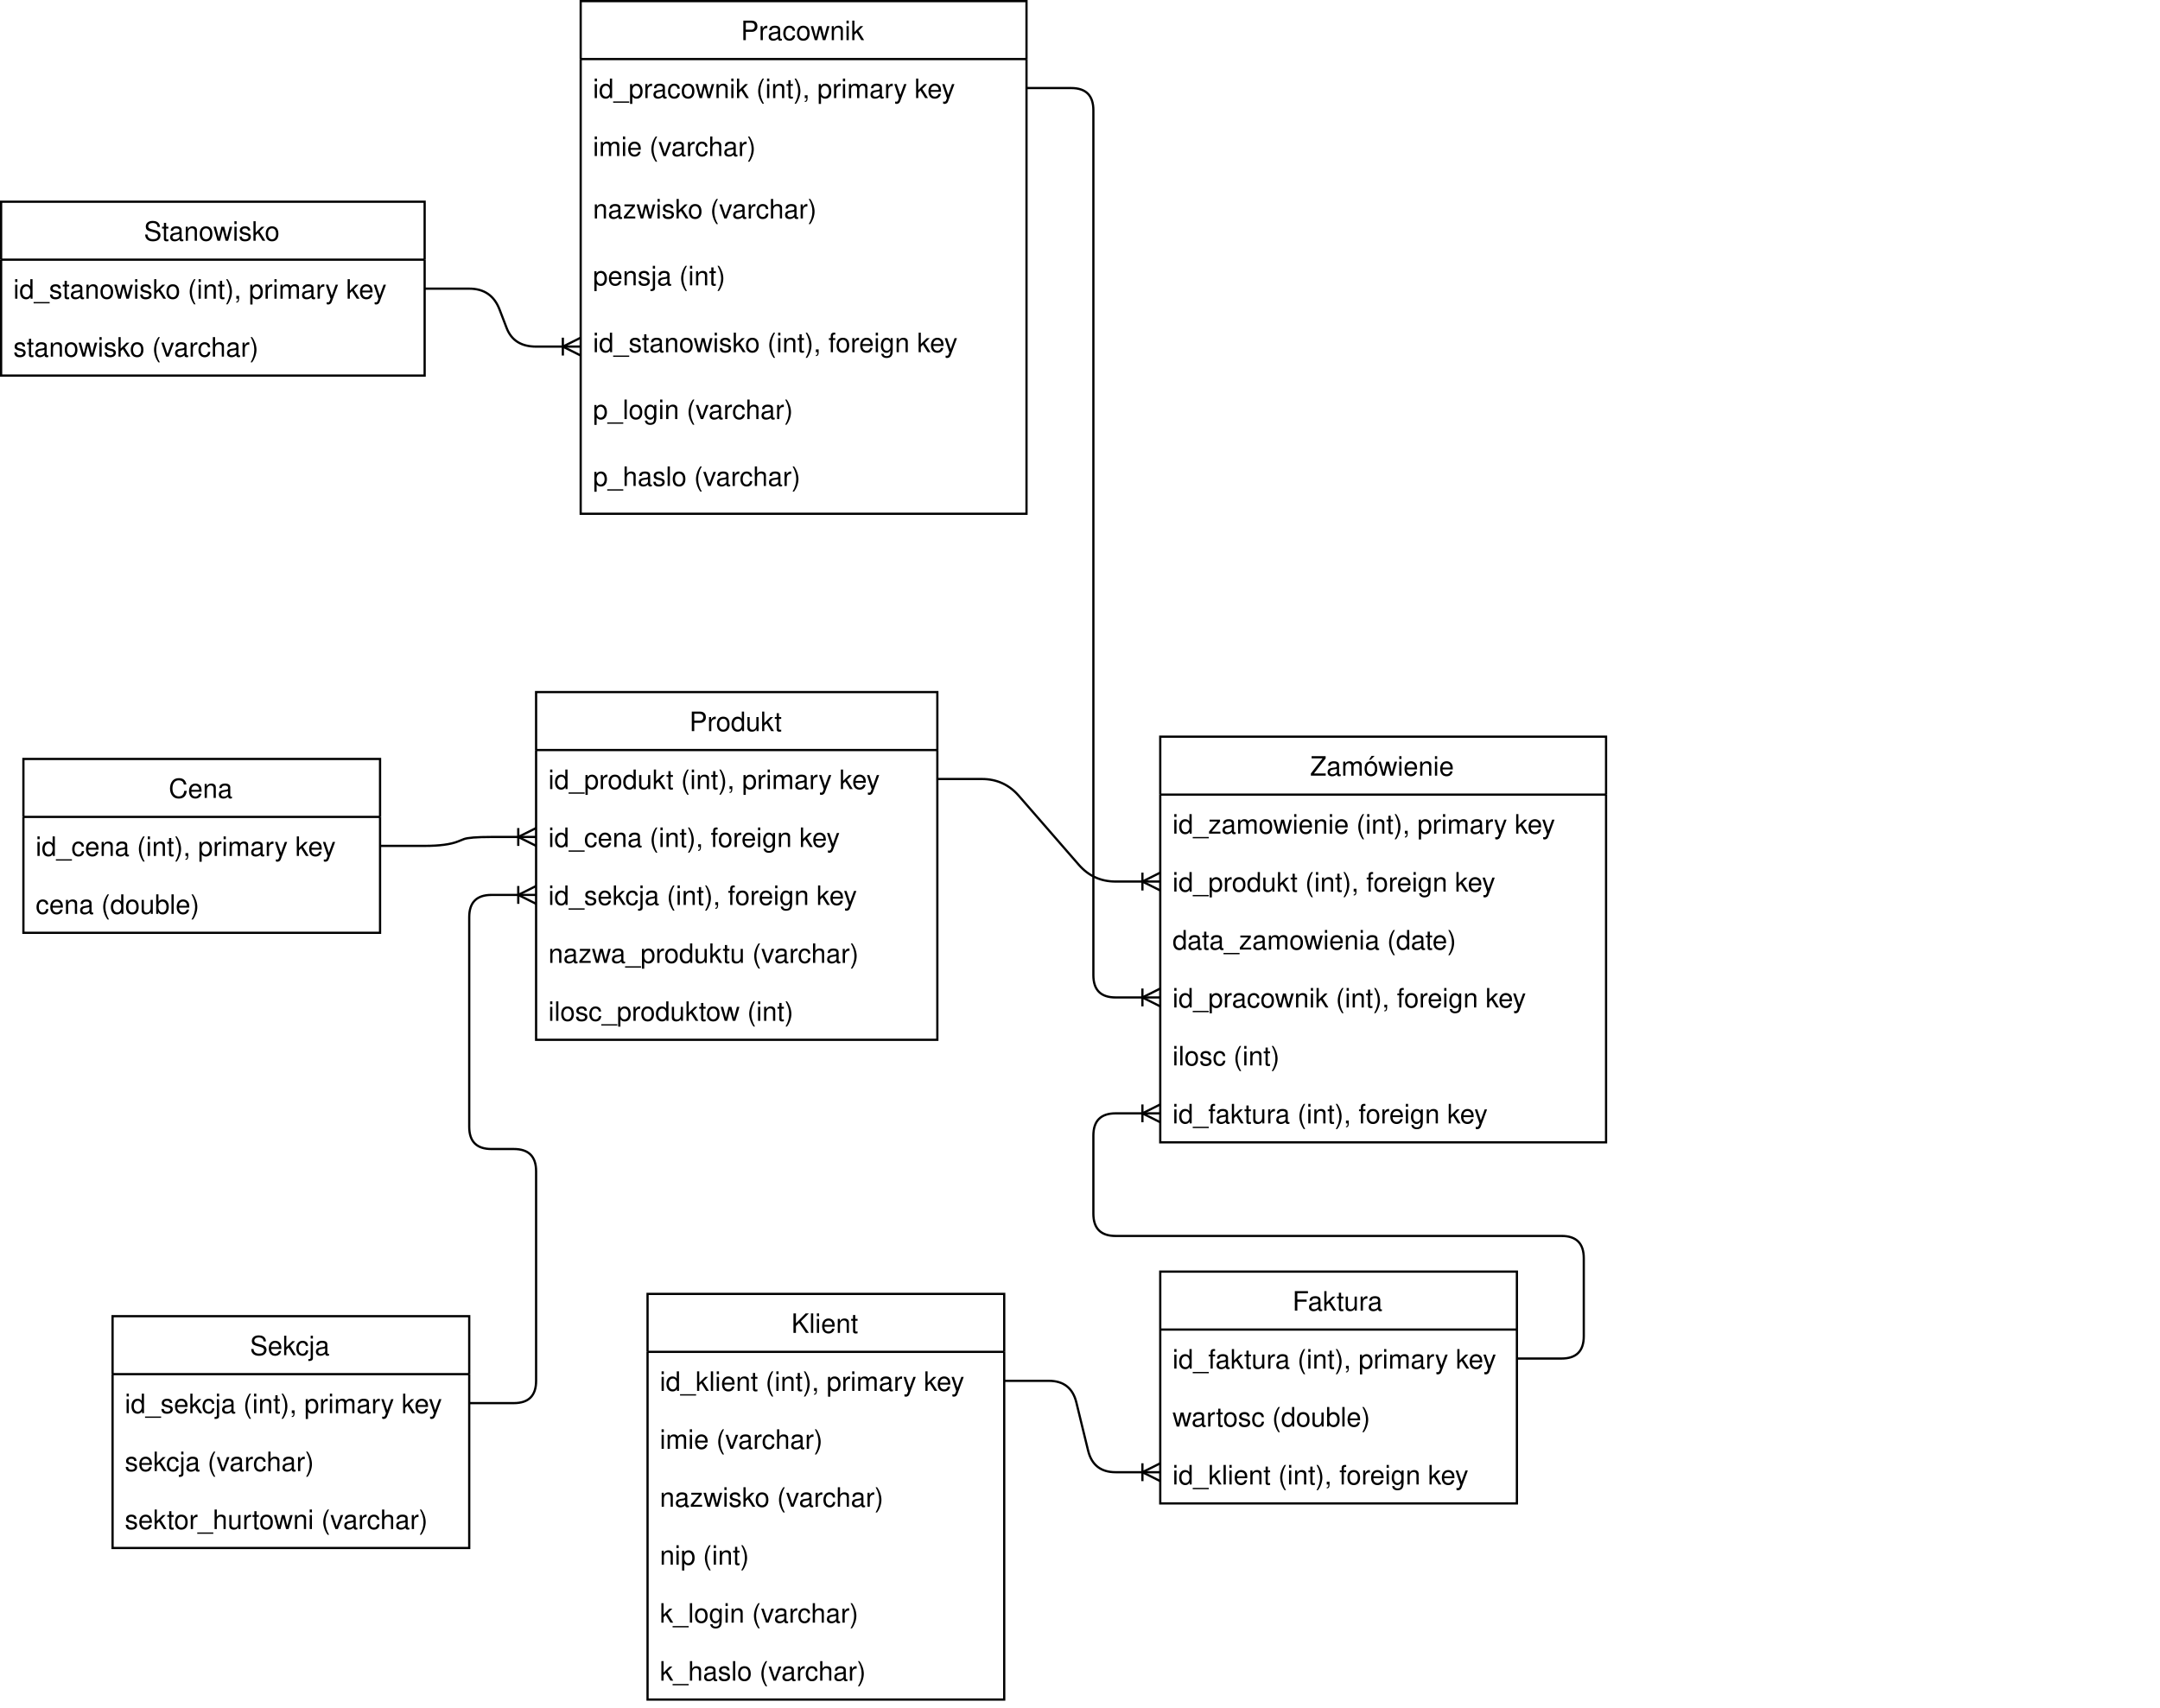
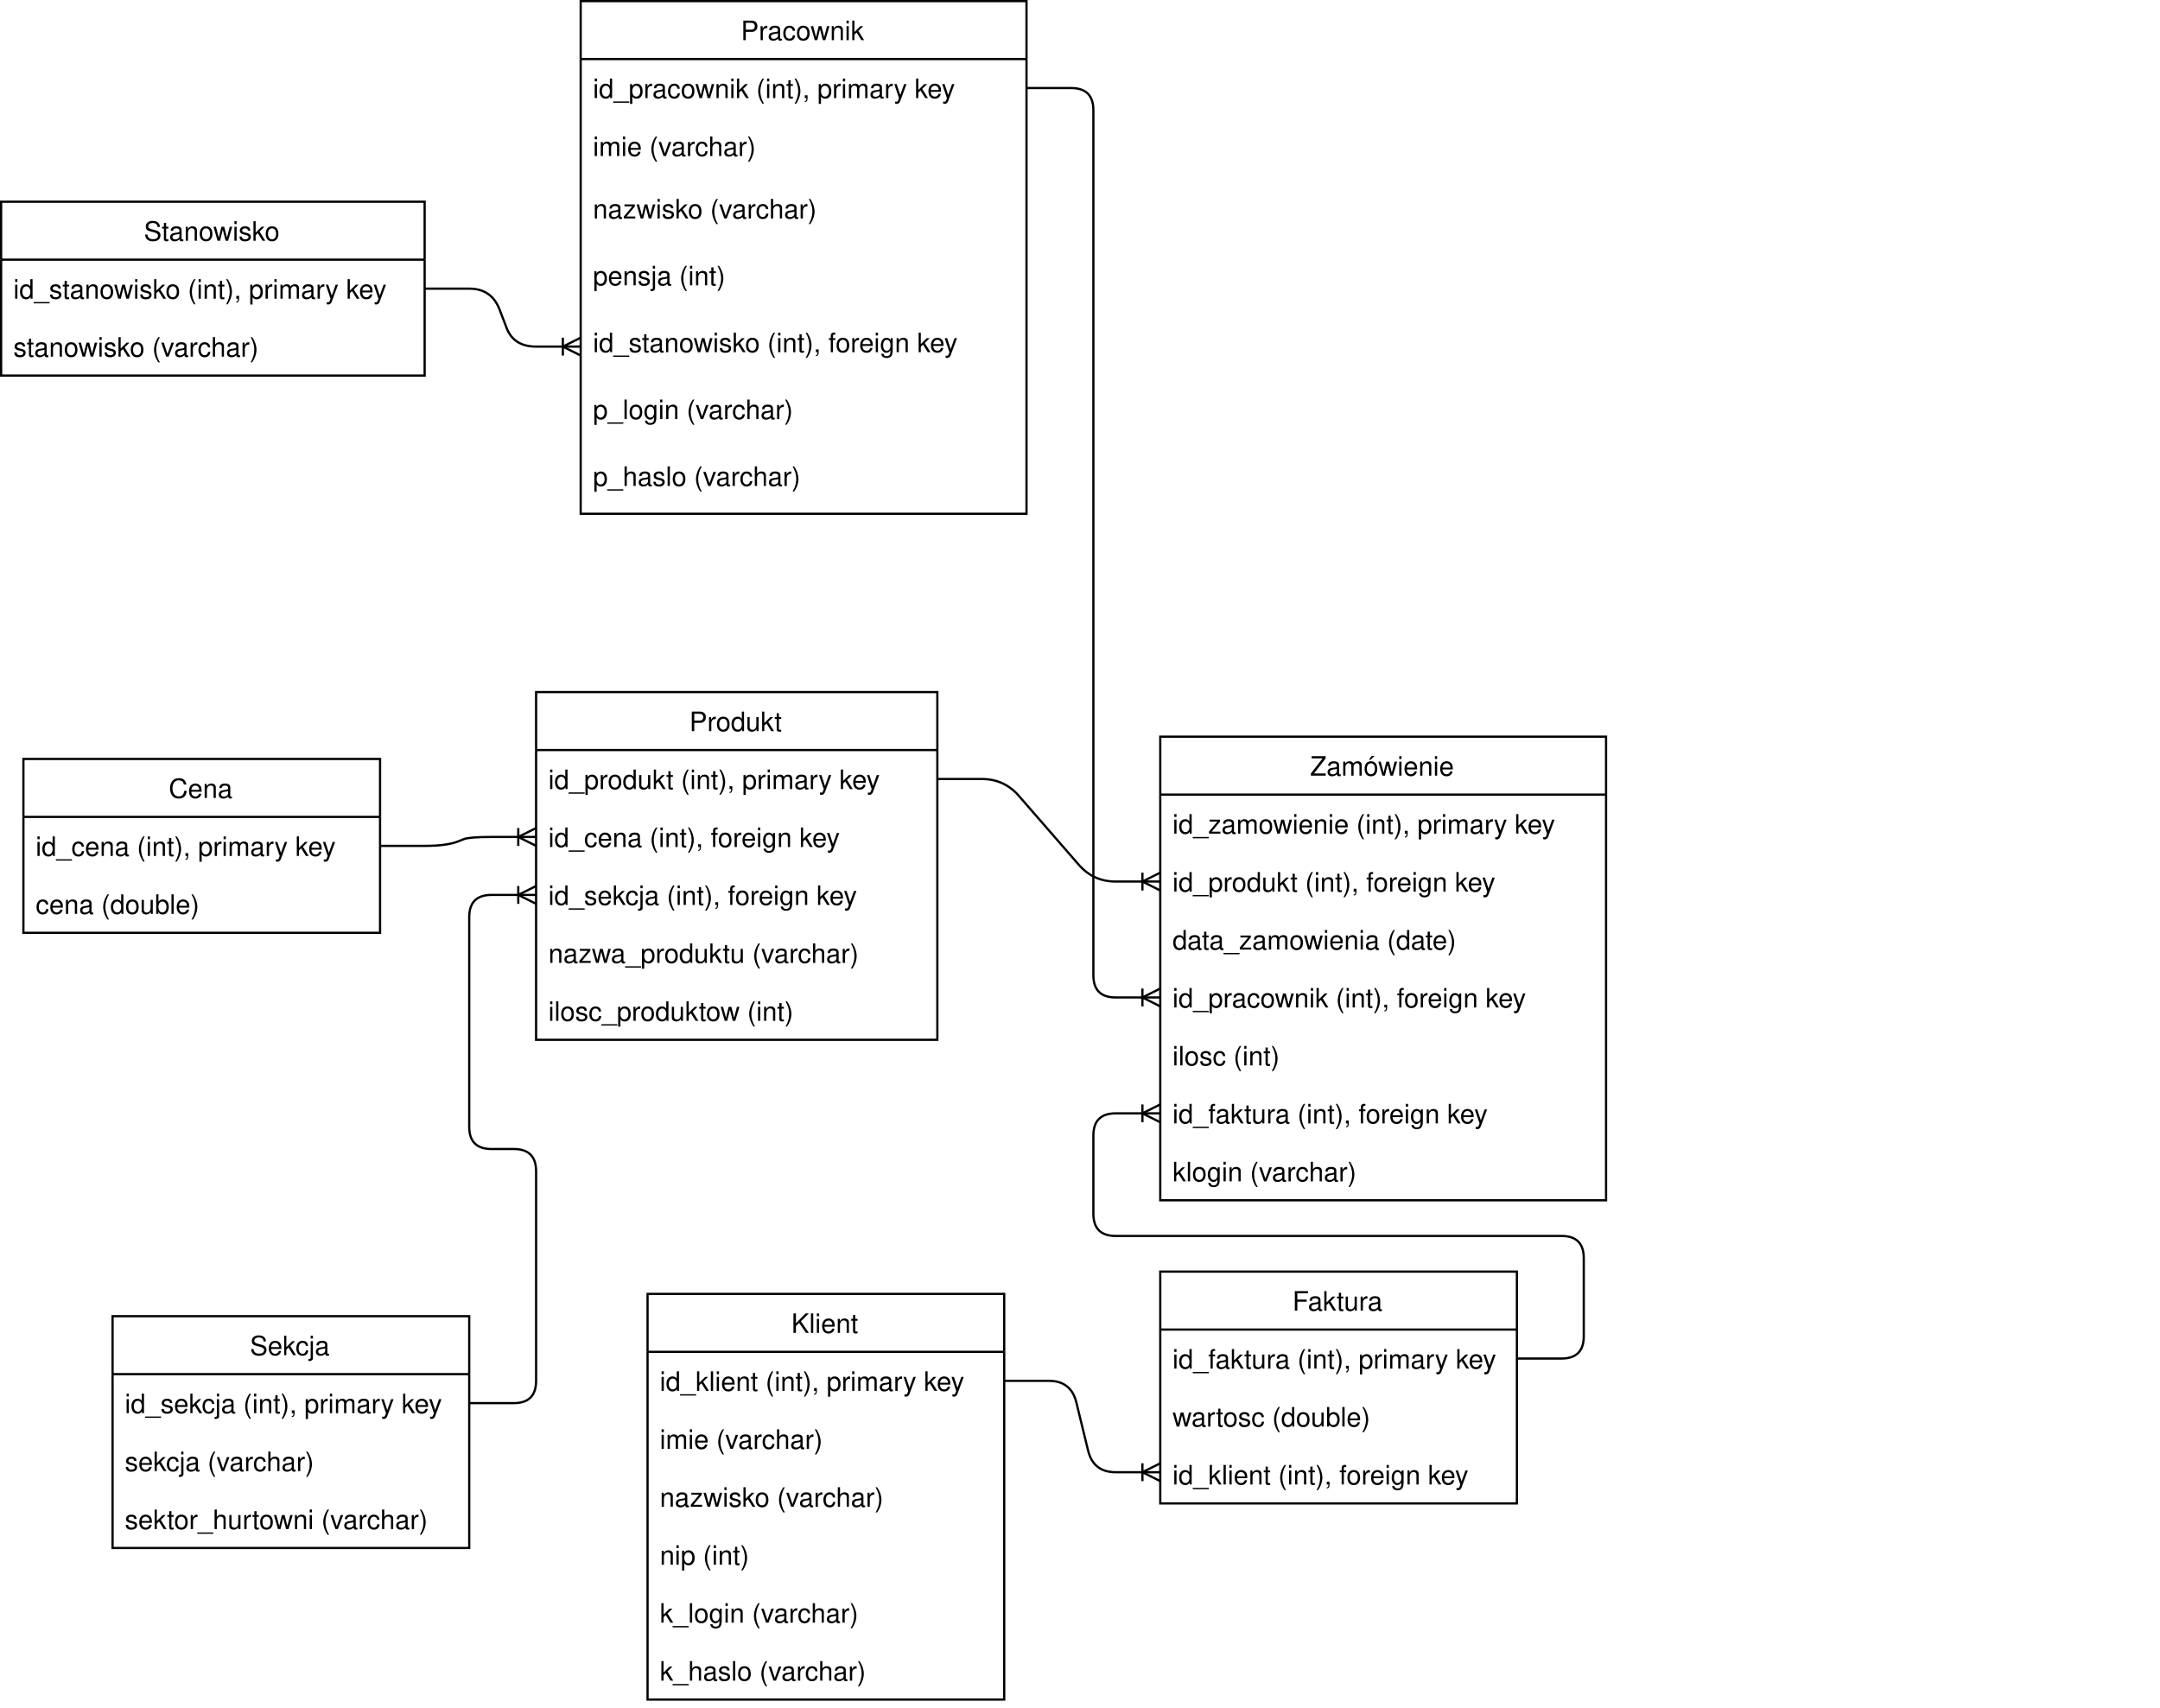
- <svg xmlns="http://www.w3.org/2000/svg" version="1.1" width="969px" height="766px" viewBox="-0.5 -0.5 969 766" content="&lt;mxfile host=&quot;app.diagrams.net&quot; modified=&quot;2020-05-20T10:29:07.488Z&quot; agent=&quot;5.0 (Windows NT 10.0; Win64; x64) AppleWebKit/537.36 (KHTML, like Gecko) Chrome/81.0.404.138 Safari/537.36&quot; etag=&quot;0R_t1V6_ovZDRVn_p7pn&quot; version=&quot;13.0.9&quot; type=&quot;device&quot;&gt;&lt;diagram id=&quot;gSoE0fEDLi4IyfuPD69D&quot; name=&quot;Page-1&quot;&gt;7V1db+I4FP01SDsPHeWDQPo40HZWO51V1a52Z/al8iQGXELMOqZAf/3YwU5CbCChJDBaS0iNncSJfY7tc6+v0447nK0+EzCffMUhjDqOFa467k3HcRzLumZ/eM56k2P7fneTMyYoFHl5xhN6gyLTErkLFMJk60KKcUTRfDszwHEMA7qVBwjBy+3LRjjafuocjKGS8RSASM39B4V0ssn1nX6e/ztE44l8st0TNf4BgumY4EUsnhfjGG7OzIAsRtQxmYAQLwtZ7m3HHRKM6eZothrCiLerbLHNfXc7zmavTGBMq9wQfHn5Y/Fys/jPD++enq//nlm98MoX9XgF0UK0hXhbupaNA0PWViLJnoXo+hFGgCIc3+ZnBiMcUwGszeo2mNBZxI/ZIYzDTxwklrx9ZA30F/4K4jU/sUL0m7yIHX9nx9ZHT6RuOL8smViLhFpt0RIJXpAA7qmrBILXp3CnaK3PEM8gJWt2wTKngG2JmyZF+GUmSdvhdZtEQHBxnBWYPeMBI/bSjiU6jnstyhHdpivTsohNlcRdRWhLBTmlgrxyQRSQMaRKQeygUPE8K2VODRbZ/llZFLO3/ya5whMFHvFkTqQ0tS7Qqj322XJcS6HY1yUvjKWOtU2uns/a6CQ0VUtqmKeurfD0XzDrDN3OwF0iGCOo0DZZolkE4oyb4gznQjBBUXgP1njBWzyhbCqQqcEEE/TGrgeSvew0kcx2erw0FEVDHGHCMtJZo3jTEy9MPIbAhN32IClnl7K+gtXWhfcgofIFcRSBeYJ+pK/Mb5yx9kXxAFOKZ4cY/QoJhau9FNyBq9MT6QJFHS1FfWc3G7fAr420oyCNwuc3MMMSZ+s3RrIPHWfIa08QaxleoylcKxRgrUBTBAmewhJkGhRBhMYxS0ZwxG/jzYiY0vgksime88LmIEDx+D695qab5zyK1uFZmN07itIRb4LCEMYcZEwBBT8yEs55X0lbzxuwH2vkIR/DvBteM29g52n245cTOsQxqwtAKd6Q0WUJOWU0TNjfiQ7zI+NDNTrI607PBlfHhjnB4WJKt6kwwgRyoAwVGqGC55ybCl2FCiFrxXxoAJwPLAt+MOifGv2+f2b05cRUHghAgJcxmpqhoEUy2Fb33GxQ5SCKcBLkNDCYnxhzt6IybA5zrTAcgSldEGD6f5tc8M4tCx1VFj5ITWjMwNpmoF2yArtqX7d9nRXoNQawKvZ26X5jAtbo7FnHeY8JqOVCc33d01EhgLEZ9Nvkgcb+a5kHPR0PEjgNXgwT2mSCxhZslwmeqv5j8LYEcn5YcDq8AhJMADGmwMnx15l/7RKgr65apeafJABrY2MINoW+xhBsF31fdQUpMF/Wyvex65w7pf3BNUup4A+uWUqULmbRMvP0yaV1OdrUXrPcLseVvG1rxVKNz3gSWsVYqLUt1KtsiMnkqGYY6ml52d1NwXeNQ12tS1onSI2JWscfdV2ZHHtMVB0VGpuRuqogzWlghGhTuOtM0nZxV13SDHeKyfNkQShfmDIEaJIAOku0VQL4KgGMFC0rTL+qFPUuTIo6Xklz+MeGz5W1qN2uFpXR0AWaDlP/qVGi9ZVoGUynX1GJytHq9J5RjTtE5yE3MrSOZ6RfmRmXIkMd1eSUJAjxgjWmkSAnB/3sGtRXV0rblCC/RAS/XE0+KEFkuOnFSJCrbimG3z12p8mVWyrJaXmria+u4xqilg3KqkSVwVAXQ1TFP9c7kqddt1RQy1q5q4YW3ckYMyOX373DxLMqquUG/bba2CJtIKFRzDXEU/cksUXtOvDUOWnJ+qKIJDaiuSHczy6au9pYommEYGx2FbXJhPN7cFXXWIuqNP3+AAwzHaCh0c45+GKkn+ce8G5WlX79UkF2v13pJ6XKDugFINuYsU4zwWMcg+ge8+6bZr5ASteCC2BBcYkNwqSwPvalHfG9aEacevu68AodtCnkhQeJVZkv7+qZturN+iIGaKPDa+vw3g6r6qAMb2yjt3SjH56DjQqvMQdn3ebXUeEZmwtMmG12+pu186ZQP7sGl0KrFMWNkik2yDeJ/Nk1d091scVo3jEh2w0Brg3Ybwrx6RP+8/HB67nju9Ecfr8nznJ1pXrcps8RZjLH9PQMeAXPylyoF6vfKvCqf236PAFJZIb4ZoHX7NBud4y/VjWdAvP/fbVPTIOHF/su7fOHXmlR59g16X7JKrXb/vqhaoIyqz7GQoQaN8MR0XElH55um8a1hpqNBcfZGuMyfE4KMBtXw7FK1KpMjz2uBh0bGpuWbNXo3KaC0SRNYa9zOLSKvQr9Q/75MDPW1x7rSyP9lSYOWv9VoPJOTI3geIQB65bjCBYeV4q7ziKOCs+rwicQUUhiQOGAL+QkTeiKHR+t1H6rzsw4NUYdpzJHL+UDpppYI+Pabhbzyl8qbUpyqk4P49huAXfNfKDFfd/08z6fh4L7HMZJcTO4QfykiNuaVex2IdfuvNplXJpYskbJoPlqYWNk0Dq7VU/D3KxynMDZ7ezHvard0RjuqmE5N4scjePuaHYSnAp3lsz/vdPGKsz/f5Z7+xM=&lt;/diagram&gt;&lt;/mxfile&gt;">
+ <svg xmlns="http://www.w3.org/2000/svg" version="1.1" width="969px" height="766px" viewBox="-0.5 -0.5 969 766" content="&lt;mxfile host=&quot;app.diagrams.net&quot; modified=&quot;2020-05-31T12:50:58.427Z&quot; agent=&quot;5.0 (Windows NT 10.0; Win64; x64) AppleWebKit/537.36 (KHTML, like Gecko) Chrome/83.0.41.61 Safari/537.36&quot; etag=&quot;YiEPa21ywANILQ8A2whv&quot; version=&quot;13.1.3&quot; type=&quot;device&quot;&gt;&lt;diagram id=&quot;gSoE0fEDLi4IyfuPD69D&quot; name=&quot;Page-1&quot;&gt;7V1hc6I4GP41ztx9cEdAFD+utt272/auU2/udvdLJwtRUpF4EKv211+CiSKJCtagO5tOZ0oCBJLnSfK8b97QhjOYLj8lYBY+4ABGDbsVLBvOTcOmP+0e/cNyVuscq9dx1jnjBAU8b5sxRG+QZ7Z47hwFMN25kGAcETTbzfRxHEOf7OSBJMGL3ctGONp96gyMoZQx9EEk5/6LAhKucz27u83/DaJxKJ5sdXiNvwN/Mk7wPObPi3EM12emQBTD65iGIMCLXJZz23AGCcZkfTRdDmDE2lW02Pq+uz1nN6+cwJiUucH//PLH/OVm/p8X3A2fe/9MW52g6fF6vIJoztuCvy1ZicaBAW0rnqTPQmT1BCNAEI5vt2f6IxwTDqxF69YPyTRix/QQxsFHBhJN3j7RBvobP4B4xU4sEfkiLqLHX+lx64PLUzeMXy2RWPGEXG3eEimeJz48UFcBBKtP7k7eWp8gnkKSrOgFiy0FrBa/KczDLzKTrB1ed0kEOBfHmwI3z3jEiL603eIdx+nxcni3aYu0KGJdJX5XHtpCQXahILdYEAHJGBKpIHqQq/g2K2NOBRZZ3kVZFNO3/yK4whI5HrHklkhZapWjVX3ss8S4lkFxqEteGUvt1i65Oh5to7PQVC5JM08dS+LpNzBtDJxG31kgGCMo0TZdoGkE4g03+RnGBT9EUXAPVnjOWjwldCoQqX6IE/RGrweCvfR0Iphtd1hpKIoGOMIJzchmjfxNQ1YYf0wCU3rbo6CcVch6AMudC+9BSsQL4igCsxR9z16Z3Til7YviPiYET48x+hUmBC4PUnAPrnaHp3MUtVUUtVvefjbugF8ZaVtCGgXPb2CKBc6tXyjJfm3YA1b7BNGWYTWawJVEAdoKJEMwwRNYgEyBIojQOKbJCI7YbawZEVUaH3k2wTNW2Az4KB7fZ9fctLc5T7x1WBam946ibMQLURDAmIGMCSDg+4aEM9ZXstZz+/SXNvKAjWHuDauZ27e2afrLLk/IAMe0LgBleENKlwVklFEw4XAnOs6PDR9K0qGjiw2Oig2zBAfzCdmlwggnkAFlqKCFCq59aSq0JSoEtBW3QwNgfKBZ8FeD/rnR73oXRl9MTMWBAPh4EaOJGQpqJIPVal+aDbIcRBFO/S0NDOZnxtwpqwy1Ya4UhiMwIfMEmP5fJxfcGmVhuFoOXr8tHz43we+eH6DhX1PQlLv/JMLUPmI0eAWJH4LkZx8DJDhLU2E/7t6lNaAtmwOPwhYw5n9l898qWP9teYy3PJWDytUGsCzy99l7xvSvMMhvOs57TH8lF/T1dVdFBR/GZrKvkwcKu79mHnRUPEjhxH8xTKiTCQofQL1McGXZF4O3BRDzw9zIP534q8z+egnQlVcrM7NfEIC2sXEA6EJf4QCoF31PdgFKMF9XxMOp69t7pf3RtWqh4I+uVQuUrmaxeuPhFSEVYrSpvFa9W44jeFvXSrUclzPkWsVYqJUt1OZmiNnIUcUw1FHysr2fgu8ah9ryOLRHkBoTtYofsleaHAdMVBUVtM1IbVmQbmlghKgu3FUmab24y0sRFHeCk+dwnhC2IGkIoJMAKku0VgJ4MgGMFC0qTK+sFHWvTIrabkFzeKeGTRa1qFWvFhVR8DmaDjL/qVGi1ZVoEUy7W1KJdnWFStoKd4jKQ25kaBXPSLc0M65FhtqyySlIEOA5bUwjQc4O+sU1qCevlNYpQX6InRtiNfmoBBFhxlcjQZrtwt4N59QdRk2nUJJd8xYjT17HNUQtGpRliSqC4K6GqJJ/rnMiT9tOoaCatXJbDi26E7GFRi6/e2eR2yqpljX6bZWxRcoAUqOYK4in9llii+p14Mlz0oL2RR5BbkSzJtwvLprbyliiSYRgbHaT1cmEy3twZddYjao0++4EDDY6QEGjvXPw1Ug/1zni3Swr/bqFgqxuvdJPSJU90HNAdjGjnSbEYxyD6B6z7ptlvkBCVpwLYE5wgQ3cpGh96Ao74mvejDj3Zwu4V+ioTSEuPEqs0nx5V8+0ZG/WZz5AGx1eWYd39lhVR2W4WOI6v7dSGT6hmoONCq8wB2+6zY+jwjdszjFhuv7Cg1k714X6xTW4EFqFKG6UTrBBXifyF9fcHdnFFqNZw4RsawJcGbCvC/HJEP/59Oh2nPHdaAa/3if2YtmUPW6TZ7NRVz/wqlj9WoGX/WuT5xCkkRni9QKv2Jlf7xjfkzWdBPPPvtrHp8Hji33X9tlLt7Coc+qadLdglVp1f/VSNkGpVR9jLkKNm+GE6LiCD0+1TaOnoKa24DhLYVwGz2kOZuNqOHVeapWmxwFXg4oN2qYlSzY6d6lgNIku7FUOh1qxl6F/3H42zoz1lcf6wkjfVMRBq78KVNyJqRAcT9Cn3XIcwdzjCnHXm4ij3PPK8AlEBCYxILDPFnJSHbpiz8dKld8oNDNOhVHHLs3Ra/lwrSLWyLi29WJe+gu1uiSn7PQwju0acFfMB0rcD00/7/N5SLjPYJzmN4MbxM+KuKVYxa4XcuXOq33GpYkl00oGxVcLtZFB6eyWPQ0zs8qhH/eydoc23GXDcmYWOfRLe8VOgnPhTpPbf+u1tgq3/zfNuf0f&lt;/diagram&gt;&lt;/mxfile&gt;">
  <defs>
    <clipPath id="mx-clip-524-361-192-26-0">
      <rect x="524" y="361" width="192" height="26" />
    </clipPath>
    <clipPath id="mx-clip-524-387-192-26-0">
      <rect x="524" y="387" width="192" height="26" />
    </clipPath>
    <clipPath id="mx-clip-524-413-192-26-0">
      <rect x="524" y="413" width="192" height="26" />
    </clipPath>
    <clipPath id="mx-clip-524-439-192-26-0">
      <rect x="524" y="439" width="192" height="26" />
    </clipPath>
    <clipPath id="mx-clip-524-465-192-26-0">
      <rect x="524" y="465" width="192" height="26" />
    </clipPath>
    <clipPath id="mx-clip-524-491-192-26-0">
      <rect x="524" y="491" width="192" height="26" />
+     </clipPath>
+     <clipPath id="mx-clip-524-517-192-26-0">
+       <rect x="524" y="517" width="192" height="26" />
    </clipPath>
    <clipPath id="mx-clip-244-341-172-26-0">
      <rect x="244" y="341" width="172" height="26" />
    </clipPath>
    <clipPath id="mx-clip-244-367-172-26-0">
      <rect x="244" y="367" width="172" height="26" />
    </clipPath>
    <clipPath id="mx-clip-244-393-172-26-0">
      <rect x="244" y="393" width="172" height="26" />
    </clipPath>
    <clipPath id="mx-clip-244-419-172-26-0">
      <rect x="244" y="419" width="172" height="26" />
    </clipPath>
    <clipPath id="mx-clip-244-445-172-26-0">
      <rect x="244" y="445" width="172" height="26" />
    </clipPath>
    <clipPath id="mx-clip-54-621-152-26-0">
      <rect x="54" y="621" width="152" height="26" />
    </clipPath>
    <clipPath id="mx-clip-54-647-152-26-0">
      <rect x="54" y="647" width="152" height="26" />
    </clipPath>
    <clipPath id="mx-clip-54-673-152-26-0">
      <rect x="54" y="673" width="152" height="26" />
    </clipPath>
    <clipPath id="mx-clip-14-371-152-26-0">
      <rect x="14" y="371" width="152" height="26" />
    </clipPath>
    <clipPath id="mx-clip-14-397-152-26-0">
      <rect x="14" y="397" width="152" height="26" />
    </clipPath>
    <clipPath id="mx-clip-524-601-152-26-0">
      <rect x="524" y="601" width="152" height="26" />
    </clipPath>
    <clipPath id="mx-clip-524-627-152-26-0">
      <rect x="524" y="627" width="152" height="26" />
    </clipPath>
    <clipPath id="mx-clip-524-653-152-26-0">
      <rect x="524" y="653" width="152" height="26" />
    </clipPath>
    <clipPath id="mx-clip-294-611-152-26-0">
      <rect x="294" y="611" width="152" height="26" />
    </clipPath>
    <clipPath id="mx-clip-294-637-152-26-0">
      <rect x="294" y="637" width="152" height="26" />
    </clipPath>
    <clipPath id="mx-clip-294-663-152-26-0">
      <rect x="294" y="663" width="152" height="26" />
    </clipPath>
    <clipPath id="mx-clip-294-689-152-26-0">
      <rect x="294" y="689" width="152" height="26" />
    </clipPath>
    <clipPath id="mx-clip-294-715-152-26-0">
      <rect x="294" y="715" width="152" height="26" />
    </clipPath>
    <clipPath id="mx-clip-294-741-152-26-0">
      <rect x="294" y="741" width="152" height="26" />
    </clipPath>
    <clipPath id="mx-clip-4-121-182-26-0">
      <rect x="4" y="121" width="182" height="26" />
    </clipPath>
    <clipPath id="mx-clip-4-147-182-26-0">
      <rect x="4" y="147" width="182" height="26" />
    </clipPath>
    <clipPath id="mx-clip-264-31-192-26-0">
      <rect x="264" y="31" width="192" height="26" />
    </clipPath>
    <clipPath id="mx-clip-264-57-192-28-0">
      <rect x="264" y="57" width="192" height="28" />
    </clipPath>
    <clipPath id="mx-clip-264-85-192-30-0">
      <rect x="264" y="85" width="192" height="30" />
    </clipPath>
    <clipPath id="mx-clip-264-115-192-30-0">
      <rect x="264" y="115" width="192" height="30" />
    </clipPath>
    <clipPath id="mx-clip-264-145-192-30-0">
      <rect x="264" y="145" width="192" height="30" />
    </clipPath>
    <clipPath id="mx-clip-264-175-192-30-0">
      <rect x="264" y="175" width="192" height="30" />
    </clipPath>
    <clipPath id="mx-clip-264-205-192-30-0">
      <rect x="264" y="205" width="192" height="30" />
    </clipPath>
  </defs>
  <g>
    <path d="M 450 619 L 470 619 Q 480 619 482.37 628.72 L 487.63 650.28 Q 490 660 500 660 L 520 660" fill="none" stroke="#000000" stroke-miterlimit="10" pointer-events="stroke" />
    <path d="M 512 664 L 512 656 M 520 656 L 512 660 L 520 664" fill="none" stroke="#000000" stroke-miterlimit="10" pointer-events="all" />
    <path d="M 190 129 L 210 129 Q 220 129 223.59 138.33 L 226.79 146.67 Q 230 155 240 155 L 260 155" fill="none" stroke="#000000" stroke-miterlimit="10" pointer-events="stroke" />
    <path d="M 252 159 L 252 151 M 260 151 L 252 155 L 260 159" fill="none" stroke="#000000" stroke-miterlimit="10" pointer-events="all" />
    <path d="M 520 356 L 520 330 L 720 330 L 720 356" fill="none" stroke="#000000" stroke-miterlimit="10" pointer-events="all" />
-     <path d="M 520 356 L 520 512 L 720 512 L 720 356" fill="none" stroke="#000000" stroke-miterlimit="10" pointer-events="none" />
+     <path d="M 520 356 L 520 538 L 720 538 L 720 356" fill="none" stroke="#000000" stroke-miterlimit="10" pointer-events="none" />
    <path d="M 520 356 L 720 356" fill="none" stroke="#000000" stroke-miterlimit="10" pointer-events="none" />
    <g fill="#000000" font-family="Helvetica" text-anchor="middle" font-size="12px">
      <text x="619.5" y="347.5">Zamówienie</text>
    </g>
    <g fill="#000000" font-family="Helvetica" clip-path="url(#mx-clip-524-361-192-26-0)" font-size="12px">
      <text x="525.5" y="373.5">id_zamowienie (int), primary key</text>
    </g>
    <g fill="#000000" font-family="Helvetica" clip-path="url(#mx-clip-524-387-192-26-0)" font-size="12px">
      <text x="525.5" y="399.5">id_produkt (int), foreign key</text>
    </g>
    <g fill="#000000" font-family="Helvetica" clip-path="url(#mx-clip-524-413-192-26-0)" font-size="12px">
      <text x="525.5" y="425.5">data_zamowienia (date)</text>
    </g>
    <g fill="#000000" font-family="Helvetica" clip-path="url(#mx-clip-524-439-192-26-0)" font-size="12px">
      <text x="525.5" y="451.5">id_pracownik (int), foreign key</text>
    </g>
    <g fill="#000000" font-family="Helvetica" clip-path="url(#mx-clip-524-465-192-26-0)" font-size="12px">
      <text x="525.5" y="477.5">ilosc (int)</text>
    </g>
    <g fill="#000000" font-family="Helvetica" clip-path="url(#mx-clip-524-491-192-26-0)" font-size="12px">
      <text x="525.5" y="503.5">id_faktura (int), foreign key</text>
+     </g>
+     <g fill="#000000" font-family="Helvetica" clip-path="url(#mx-clip-524-517-192-26-0)" font-size="12px">
+       <text x="525.5" y="529.5">klogin (varchar)</text>
    </g>
    <path d="M 240 336 L 240 310 L 420 310 L 420 336" fill="none" stroke="#000000" stroke-miterlimit="10" pointer-events="none" />
    <path d="M 240 336 L 240 466 L 420 466 L 420 336" fill="none" stroke="#000000" stroke-miterlimit="10" pointer-events="none" />
    <path d="M 240 336 L 420 336" fill="none" stroke="#000000" stroke-miterlimit="10" pointer-events="none" />
    <g fill="#000000" font-family="Helvetica" text-anchor="middle" font-size="12px">
      <text x="329.5" y="327.5">Produkt</text>
    </g>
    <g fill="#000000" font-family="Helvetica" clip-path="url(#mx-clip-244-341-172-26-0)" font-size="12px">
      <text x="245.5" y="353.5">id_produkt (int), primary key</text>
    </g>
    <g fill="#000000" font-family="Helvetica" clip-path="url(#mx-clip-244-367-172-26-0)" font-size="12px">
      <text x="245.5" y="379.5">id_cena (int), foreign key</text>
    </g>
    <g fill="#000000" font-family="Helvetica" clip-path="url(#mx-clip-244-393-172-26-0)" font-size="12px">
      <text x="245.5" y="405.5">id_sekcja (int), foreign key</text>
    </g>
    <g fill="#000000" font-family="Helvetica" clip-path="url(#mx-clip-244-419-172-26-0)" font-size="12px">
      <text x="245.5" y="431.5">nazwa_produktu (varchar)</text>
    </g>
    <g fill="#000000" font-family="Helvetica" clip-path="url(#mx-clip-244-445-172-26-0)" font-size="12px">
      <text x="245.5" y="457.5">ilosc_produktow (int)</text>
    </g>
    <path d="M 210 629 L 230 629 Q 240 629 240 619 L 240 525 Q 240 515 230 515 L 220 515 Q 210 515 210 505 L 210 411 Q 210 401 220 401 L 240 401" fill="none" stroke="#000000" stroke-miterlimit="10" pointer-events="none" />
    <path d="M 232 405 L 232 397 M 240 397 L 232 401 L 240 405" fill="none" stroke="#000000" stroke-miterlimit="10" pointer-events="none" />
    <path d="M 50 616 L 50 590 L 210 590 L 210 616" fill="none" stroke="#000000" stroke-miterlimit="10" pointer-events="none" />
    <path d="M 50 616 L 50 694 L 210 694 L 210 616" fill="none" stroke="#000000" stroke-miterlimit="10" pointer-events="none" />
    <path d="M 50 616 L 210 616" fill="none" stroke="#000000" stroke-miterlimit="10" pointer-events="none" />
    <g fill="#000000" font-family="Helvetica" text-anchor="middle" font-size="12px">
      <text x="129.5" y="607.5">Sekcja</text>
    </g>
    <g fill="#000000" font-family="Helvetica" clip-path="url(#mx-clip-54-621-152-26-0)" font-size="12px">
      <text x="55.5" y="633.5">id_sekcja (int), primary key</text>
    </g>
    <g fill="#000000" font-family="Helvetica" clip-path="url(#mx-clip-54-647-152-26-0)" font-size="12px">
      <text x="55.5" y="659.5">sekcja (varchar)</text>
    </g>
    <g fill="#000000" font-family="Helvetica" clip-path="url(#mx-clip-54-673-152-26-0)" font-size="12px">
      <text x="55.5" y="685.5">sektor_hurtowni (varchar)</text>
    </g>
    <path d="M 170 379 L 190 379 Q 200 379 205 377 L 207.5 376 Q 210 375 220 375 L 240 375" fill="none" stroke="#000000" stroke-miterlimit="10" pointer-events="none" />
    <path d="M 232 379 L 232 371 M 240 371 L 232 375 L 240 379" fill="none" stroke="#000000" stroke-miterlimit="10" pointer-events="none" />
    <path d="M 10 366 L 10 340 L 170 340 L 170 366" fill="none" stroke="#000000" stroke-miterlimit="10" pointer-events="none" />
    <path d="M 10 366 L 10 418 L 170 418 L 170 366" fill="none" stroke="#000000" stroke-miterlimit="10" pointer-events="none" />
    <path d="M 10 366 L 170 366" fill="none" stroke="#000000" stroke-miterlimit="10" pointer-events="none" />
    <g fill="#000000" font-family="Helvetica" text-anchor="middle" font-size="12px">
      <text x="89.5" y="357.5">Cena</text>
    </g>
    <g fill="#000000" font-family="Helvetica" clip-path="url(#mx-clip-14-371-152-26-0)" font-size="12px">
      <text x="15.5" y="383.5">id_cena (int), primary key</text>
    </g>
    <g fill="#000000" font-family="Helvetica" clip-path="url(#mx-clip-14-397-152-26-0)" font-size="12px">
      <text x="15.5" y="409.5">cena (double)</text>
    </g>
    <path d="M 420 349 L 440 349 Q 450 349 456.56 356.55 L 483.44 387.45 Q 490 395 500 395 L 520 395" fill="none" stroke="#000000" stroke-miterlimit="10" pointer-events="none" />
    <path d="M 512 399 L 512 391 M 520 391 L 512 395 L 520 399" fill="none" stroke="#000000" stroke-miterlimit="10" pointer-events="none" />
    <path d="M 680 609 L 700 609 Q 710 609 710 599 L 710 564 Q 710 554 700 554 L 500 554 Q 490 554 490 544 L 490 509 Q 490 499 500 499 L 520 499" fill="none" stroke="#000000" stroke-miterlimit="10" pointer-events="none" />
    <path d="M 512 503 L 512 495 M 520 495 L 512 499 L 520 503" fill="none" stroke="#000000" stroke-miterlimit="10" pointer-events="none" />
    <path d="M 520 596 L 520 570 L 680 570 L 680 596" fill="none" stroke="#000000" stroke-miterlimit="10" pointer-events="none" />
    <path d="M 520 596 L 520 674 L 680 674 L 680 596" fill="none" stroke="#000000" stroke-miterlimit="10" pointer-events="none" />
    <path d="M 520 596 L 680 596" fill="none" stroke="#000000" stroke-miterlimit="10" pointer-events="none" />
    <g fill="#000000" font-family="Helvetica" text-anchor="middle" font-size="12px">
      <text x="599.5" y="587.5">Faktura</text>
    </g>
    <g fill="#000000" font-family="Helvetica" clip-path="url(#mx-clip-524-601-152-26-0)" font-size="12px">
      <text x="525.5" y="613.5">id_faktura (int), primary key</text>
    </g>
    <g fill="#000000" font-family="Helvetica" clip-path="url(#mx-clip-524-627-152-26-0)" font-size="12px">
      <text x="525.5" y="639.5">wartosc (double)</text>
    </g>
    <g fill="#000000" font-family="Helvetica" clip-path="url(#mx-clip-524-653-152-26-0)" font-size="12px">
      <text x="525.5" y="665.5">id_klient (int), foreign key</text>
    </g>
    <path d="M 410 580 L 410 580" fill="none" stroke="#000000" stroke-miterlimit="10" pointer-events="none" />
    <path d="M 410 580 L 410 580 L 410 580 L 410 580 Z" fill="#000000" stroke="#000000" stroke-miterlimit="10" pointer-events="none" />
    <path d="M 290 606 L 290 580 L 450 580 L 450 606" fill="none" stroke="#000000" stroke-miterlimit="10" pointer-events="none" />
    <path d="M 290 606 L 290 762 L 450 762 L 450 606" fill="none" stroke="#000000" stroke-miterlimit="10" pointer-events="none" />
    <path d="M 290 606 L 450 606" fill="none" stroke="#000000" stroke-miterlimit="10" pointer-events="none" />
    <g fill="#000000" font-family="Helvetica" text-anchor="middle" font-size="12px">
      <text x="369.5" y="597.5">Klient</text>
    </g>
    <g fill="#000000" font-family="Helvetica" clip-path="url(#mx-clip-294-611-152-26-0)" font-size="12px">
      <text x="295.5" y="623.5">id_klient (int), primary key</text>
    </g>
    <g fill="#000000" font-family="Helvetica" clip-path="url(#mx-clip-294-637-152-26-0)" font-size="12px">
      <text x="295.5" y="649.5">imie (varchar)</text>
    </g>
    <g fill="#000000" font-family="Helvetica" clip-path="url(#mx-clip-294-663-152-26-0)" font-size="12px">
      <text x="295.5" y="675.5">nazwisko (varchar)</text>
    </g>
    <g fill="#000000" font-family="Helvetica" clip-path="url(#mx-clip-294-689-152-26-0)" font-size="12px">
      <text x="295.5" y="701.5">nip (int)</text>
    </g>
    <g fill="#000000" font-family="Helvetica" clip-path="url(#mx-clip-294-715-152-26-0)" font-size="12px">
      <text x="295.5" y="727.5">k_login (varchar)</text>
    </g>
    <g fill="#000000" font-family="Helvetica" clip-path="url(#mx-clip-294-741-152-26-0)" font-size="12px">
      <text x="295.5" y="753.5">k_haslo (varchar)</text>
    </g>
    <path d="M 460 39 L 480 39 Q 490 39 490 49 L 490 233 Q 490 243 490 253 L 490 437 Q 490 447 500 447 L 520 447" fill="none" stroke="#000000" stroke-miterlimit="10" pointer-events="none" />
    <path d="M 512 451 L 512 443 M 520 443 L 512 447 L 520 451" fill="none" stroke="#000000" stroke-miterlimit="10" pointer-events="none" />
    <path d="M 0 116 L 0 90 L 190 90 L 190 116" fill="none" stroke="#000000" stroke-miterlimit="10" pointer-events="none" />
    <path d="M 0 116 L 0 168 L 190 168 L 190 116" fill="none" stroke="#000000" stroke-miterlimit="10" pointer-events="none" />
    <path d="M 0 116 L 190 116" fill="none" stroke="#000000" stroke-miterlimit="10" pointer-events="none" />
    <g fill="#000000" font-family="Helvetica" text-anchor="middle" font-size="12px">
      <text x="94.5" y="107.5">Stanowisko</text>
    </g>
    <g fill="#000000" font-family="Helvetica" clip-path="url(#mx-clip-4-121-182-26-0)" font-size="12px">
      <text x="5.5" y="133.5">id_stanowisko (int), primary key</text>
    </g>
    <g fill="#000000" font-family="Helvetica" clip-path="url(#mx-clip-4-147-182-26-0)" font-size="12px">
      <text x="5.5" y="159.5">stanowisko (varchar)</text>
    </g>
    <path d="M 260 26 L 260 0 L 460 0 L 460 26" fill="none" stroke="#000000" stroke-miterlimit="10" pointer-events="none" />
    <path d="M 260 26 L 260 230 L 460 230 L 460 26" fill="none" stroke="#000000" stroke-miterlimit="10" pointer-events="none" />
    <path d="M 260 26 L 460 26" fill="none" stroke="#000000" stroke-miterlimit="10" pointer-events="none" />
    <g fill="#000000" font-family="Helvetica" text-anchor="middle" font-size="12px">
      <text x="359.5" y="17.5">Pracownik</text>
    </g>
    <g fill="#000000" font-family="Helvetica" clip-path="url(#mx-clip-264-31-192-26-0)" font-size="12px">
      <text x="265.5" y="43.5">id_pracownik (int), primary key</text>
    </g>
    <g fill="#000000" font-family="Helvetica" clip-path="url(#mx-clip-264-57-192-28-0)" font-size="12px">
      <text x="265.5" y="69.5">imie (varchar)</text>
    </g>
    <g fill="#000000" font-family="Helvetica" clip-path="url(#mx-clip-264-85-192-30-0)" font-size="12px">
      <text x="265.5" y="97.5">nazwisko (varchar)</text>
    </g>
    <g fill="#000000" font-family="Helvetica" clip-path="url(#mx-clip-264-115-192-30-0)" font-size="12px">
      <text x="265.5" y="127.5">pensja (int)</text>
    </g>
    <g fill="#000000" font-family="Helvetica" clip-path="url(#mx-clip-264-145-192-30-0)" font-size="12px">
      <text x="265.5" y="157.5">id_stanowisko (int), foreign key</text>
    </g>
    <g fill="#000000" font-family="Helvetica" clip-path="url(#mx-clip-264-175-192-30-0)" font-size="12px">
      <text x="265.5" y="187.5">p_login (varchar)</text>
    </g>
    <g fill="#000000" font-family="Helvetica" clip-path="url(#mx-clip-264-205-192-30-0)" font-size="12px">
      <text x="265.5" y="217.5">p_haslo (varchar)</text>
    </g>
  </g>
</svg>
